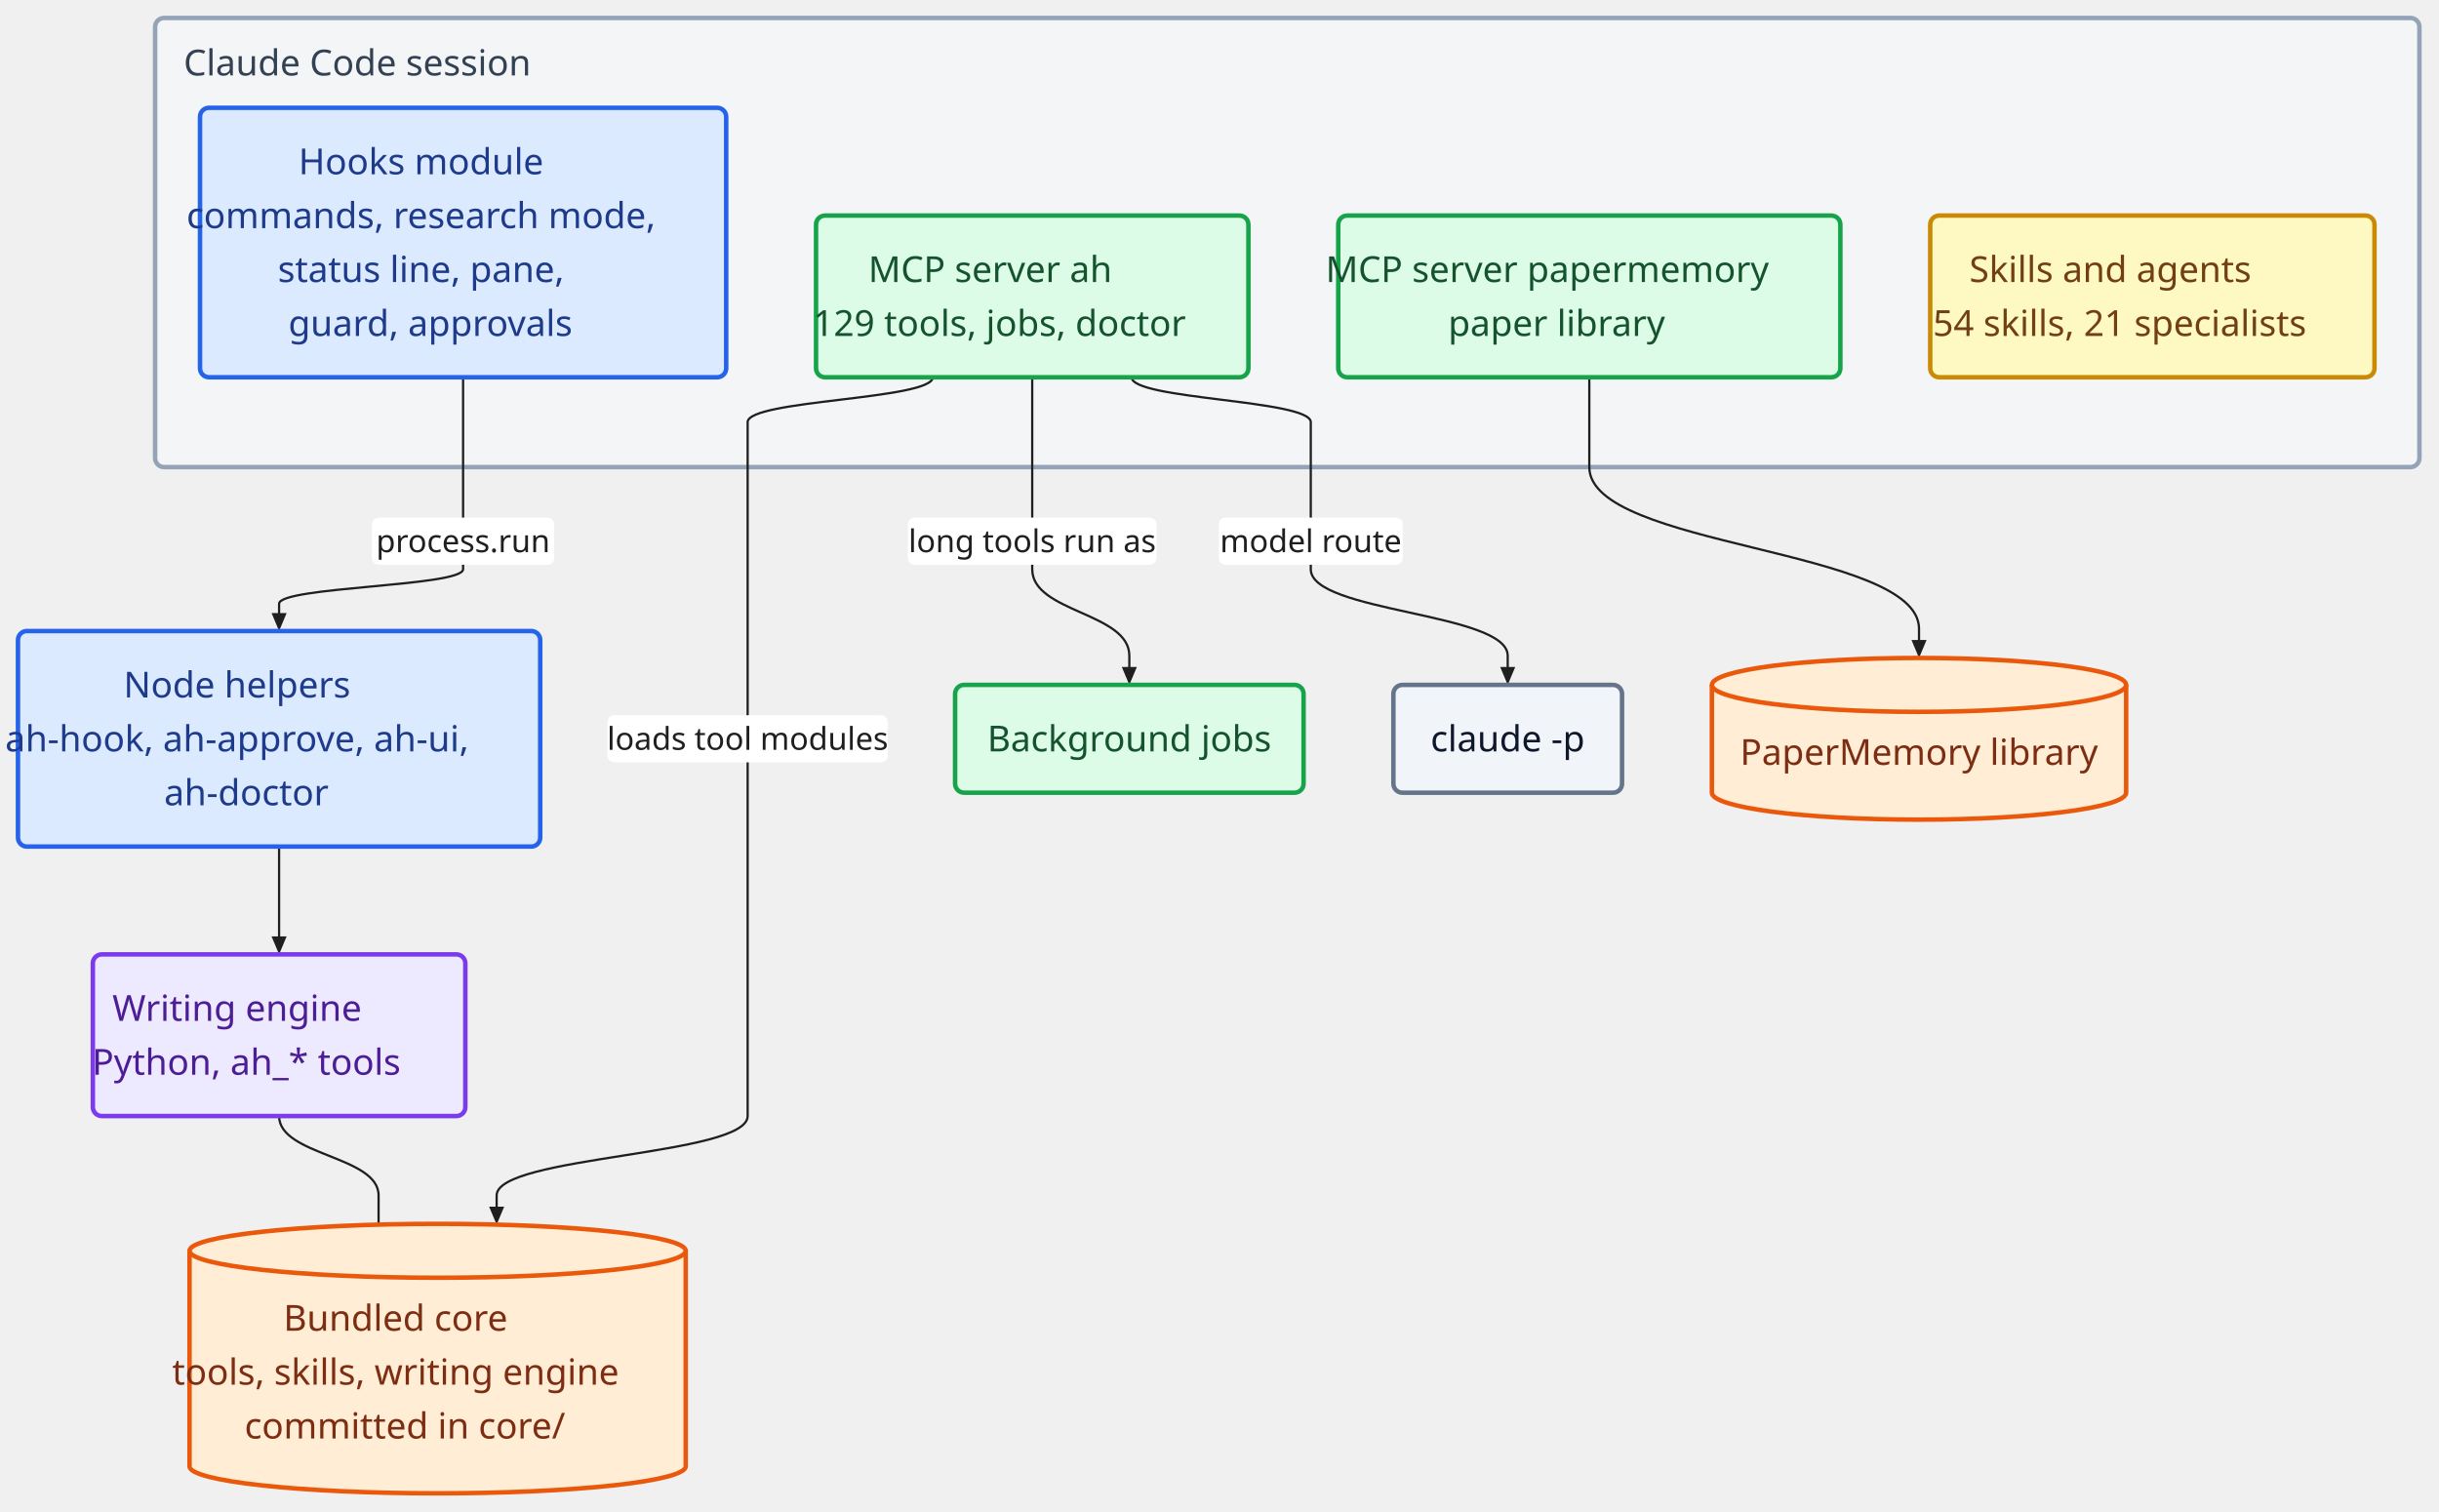
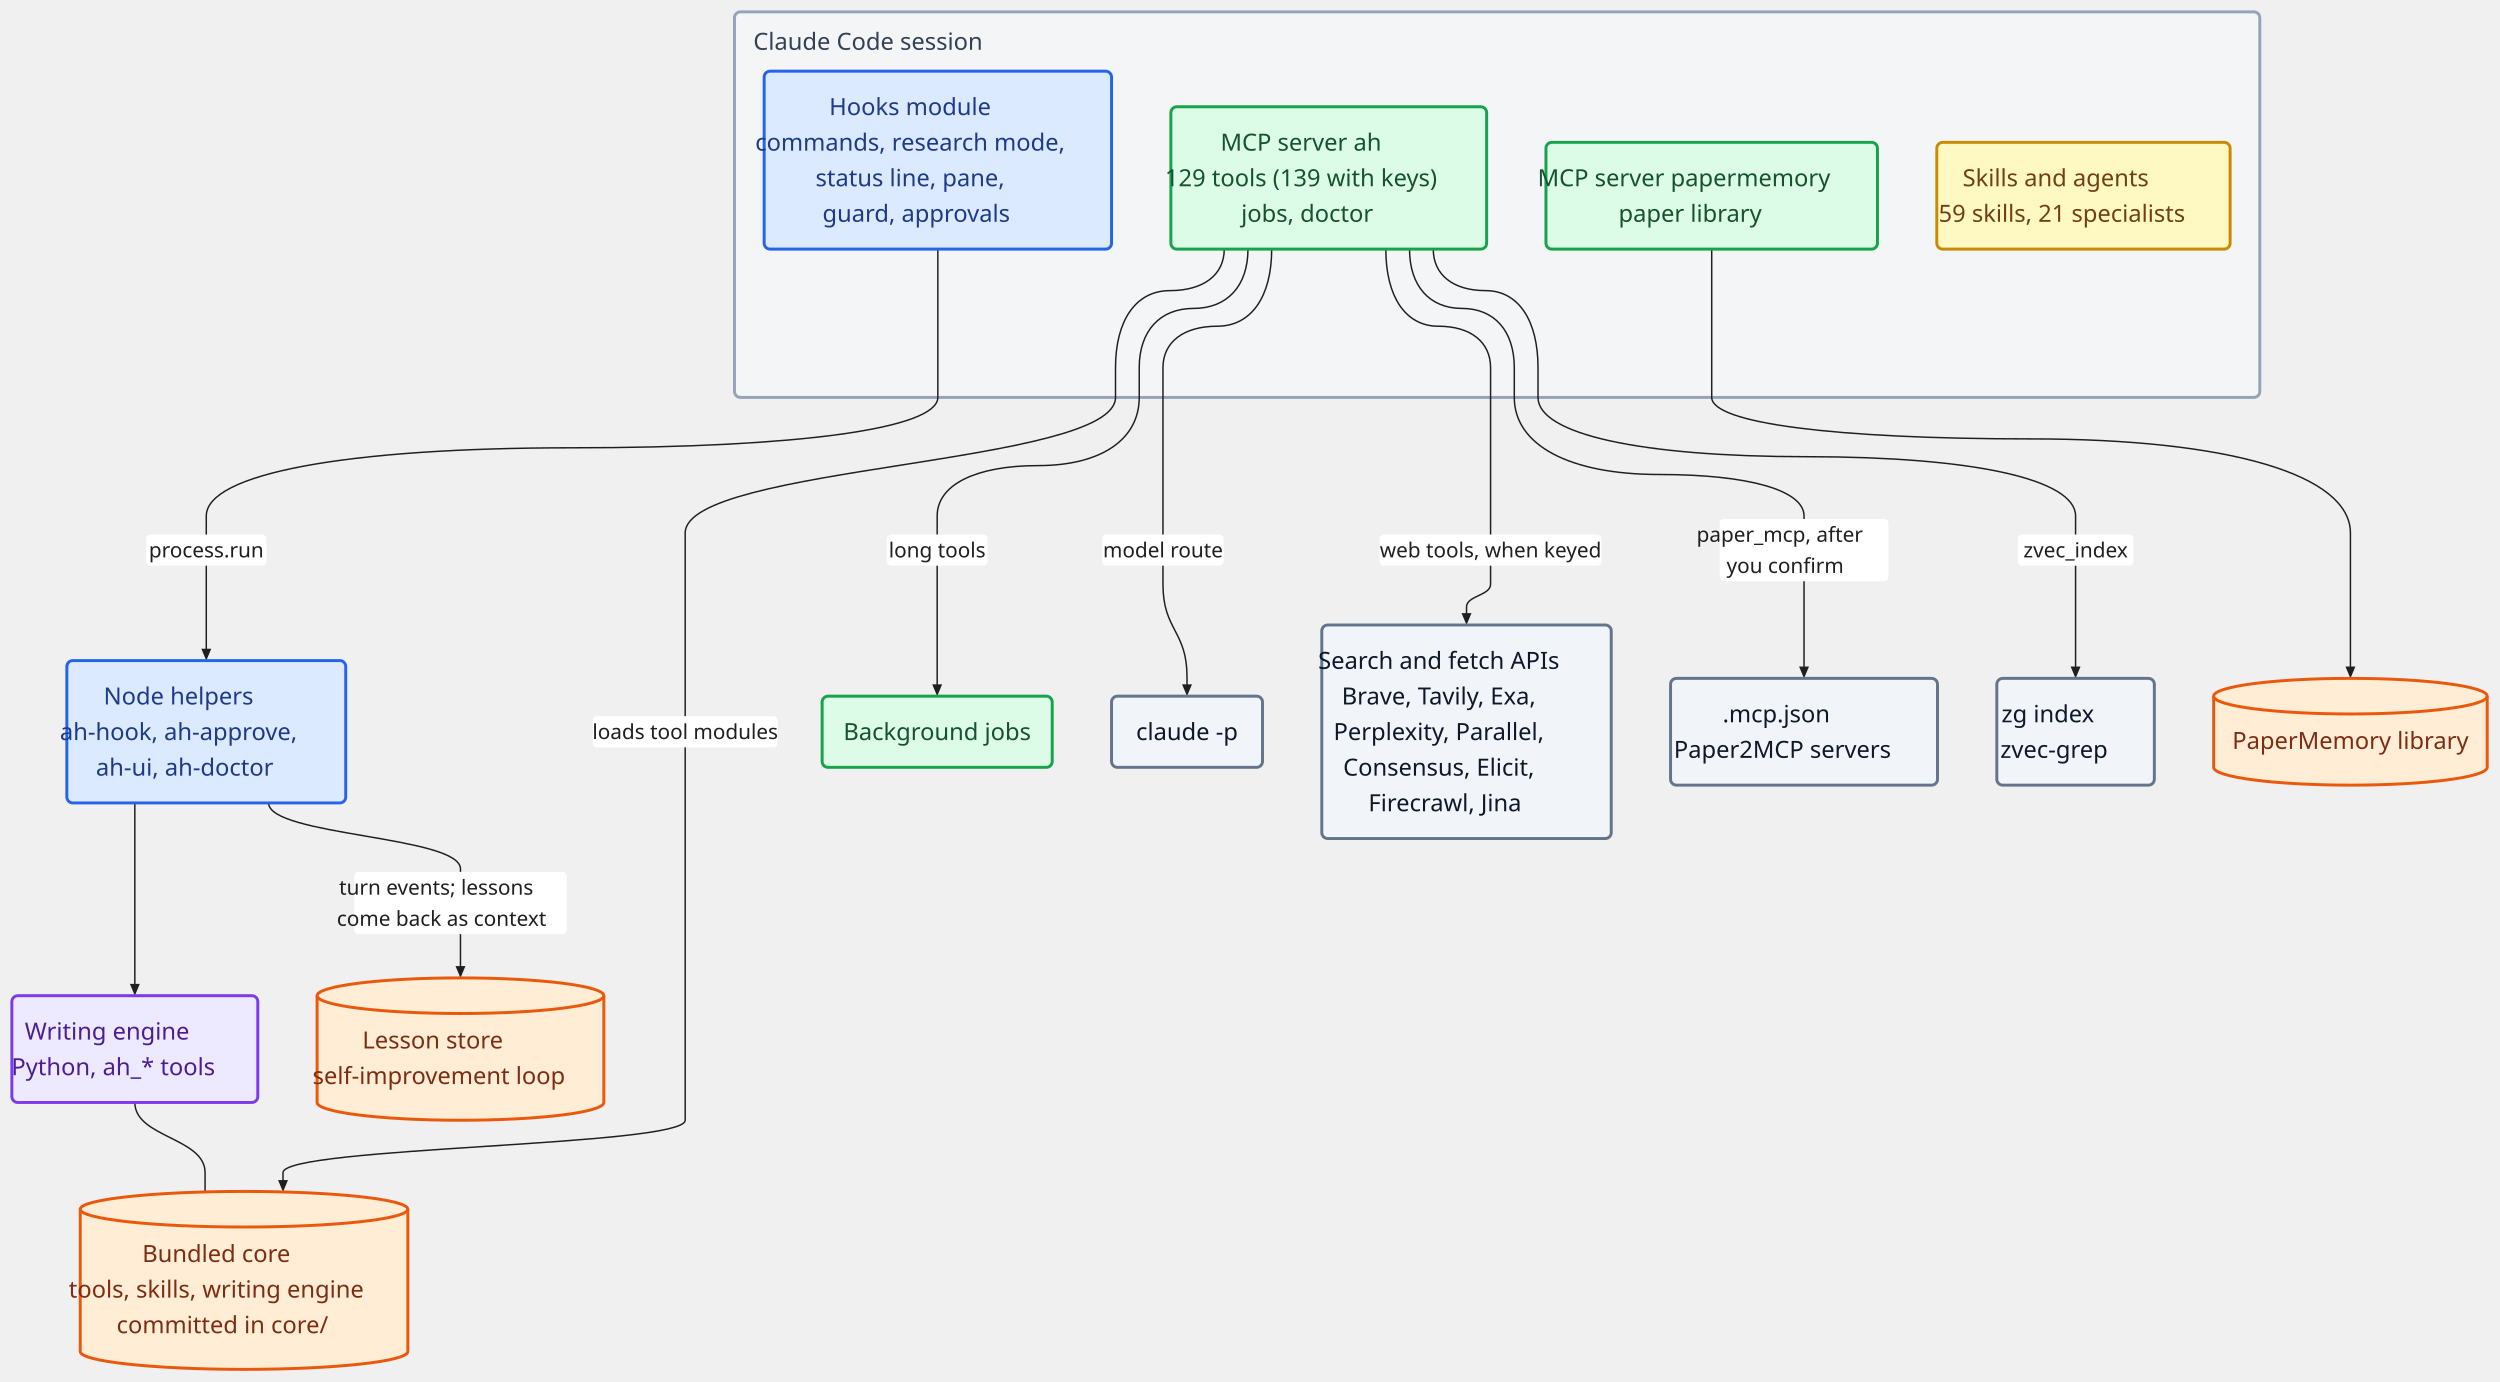
- <svg xmlns="http://www.w3.org/2000/svg" class="pele pele-flowchart" viewBox="0 0 1086 673" width="1086" height="673" style="--_bg:#fff;--_fg:#1f1f1f;--_m:#6e6e6e;--_l:#1f1f1f;--_s:#f3f3f3;--_a:#e6e6e6;--_b:#8a8a8a;--_c:#5b7bd5;color:#1f1f1f;--_r:4px;--_fm:monospace;font:16px sans-serif;letter-spacing:normal;word-spacing:normal;text-transform:none;direction:ltr;font-family:sans-serif" fill="#1f1f1f" role="graphics-document document" aria-roledescription="flowchart">
+ <svg xmlns="http://www.w3.org/2000/svg" class="pele pele-flowchart" viewBox="0 0 1686 932" width="1686" height="932" style="--_bg:#fff;--_fg:#1f1f1f;--_m:#6e6e6e;--_l:#1f1f1f;--_s:#f3f3f3;--_a:#e6e6e6;--_b:#8a8a8a;--_c:#5b7bd5;color:#1f1f1f;--_r:4px;--_fm:monospace;font:16px sans-serif;letter-spacing:normal;word-spacing:normal;text-transform:none;direction:ltr;font-family:sans-serif" fill="#1f1f1f" role="graphics-document document" aria-roledescription="flowchart">
  <g class="pele-clusters">
    <g class="pele-cluster" data-id="CC">
-       <rect x="69.06" y="8" width="1008.22" height="200" fill="#e6e6e6" fill-opacity="0.5" stroke="#8a8a8a" style="rx:4px;fill:#f8fafc;stroke:#94a3b8;stroke-width:2px;" />
-       <text class="pele-cluster-label" fill="#6e6e6e" style="fill:#334155;" x="159.09" y="33.6" text-anchor="middle">Claude Code session</text>
+       <rect x="495.34" y="8" width="1028.66" height="260" fill="#e6e6e6" fill-opacity="0.5" stroke="#8a8a8a" style="rx:4px;fill:#f8fafc;stroke:#94a3b8;stroke-width:2px;" />
+       <text class="pele-cluster-label" fill="#6e6e6e" style="fill:#334155;" x="585.37" y="33.6" text-anchor="middle">Claude Code session</text>
    </g>
  </g>
  <g class="pele-edges" fill="none" stroke="#1f1f1f" stroke-linecap="round">
    <g class="pele-edge" data-id="L_H_BIN_0">
-       <path d="M206.2,168L206.2,253.5C206.2,261.19 124.27,261.19 124.27,268.88L124.27,274" />
-       <path class="pele-marker" d="M124.27,281L120.91,273L127.63,273Z" fill="#1f1f1f" stroke="none" />
+       <path d="M632.48,168L632.48,268C632.48,289.08 538.75,302 385.8,302C232.86,302 139.12,319.48 139.12,348L139.12,438.5" />
+       <path class="pele-marker" d="M139.12,445.5L135.76,437.5L142.48,437.5Z" fill="#1f1f1f" stroke="none" />
    </g>
    <g class="pele-edge" data-id="L_BIN_ENG_0">
-       <path d="M124.27,377L124.27,418" />
-       <path class="pele-marker" d="M124.27,425L120.91,417L127.63,417Z" fill="#1f1f1f" stroke="none" />
+       <path d="M90.93,541.5L90.93,664.5" />
+       <path class="pele-marker" d="M90.93,671.5L87.57,663.5L94.29,663.5Z" fill="#1f1f1f" stroke="none" />
+     </g>
+     <g class="pele-edge" data-id="L_BIN_RSI_0">
+       <path d="M181.16,541.5C181.16,563.75 310.54,563.75 310.54,586L310.54,652.5" />
+       <path class="pele-marker" d="M310.54,659.5L307.18,651.5L313.9,651.5Z" fill="#1f1f1f" stroke="none" />
    </g>
    <g class="pele-edge" data-id="L_AH_UP_0">
-       <path d="M415.34,168C415.34,178 332.9,178 332.9,188L332.9,497C332.9,514.67 221.14,514.67 221.14,532.34L221.14,538.34" />
-       <path class="pele-marker" d="M221.14,545.34L217.78,537.34L224.5,537.34Z" fill="#1f1f1f" stroke="none" />
+       <path d="M825.63,168C825.63,185.36 811.7,196 788.96,196C766.23,196 752.3,215.76 752.3,248L752.3,268C752.3,313.75 462.09,313.75 462.09,359.5L462.09,755.5C462.09,773.17 190.86,773.17 190.86,790.84L190.86,796.84" />
+       <path class="pele-marker" d="M190.86,803.84L187.5,795.84L194.22,795.84Z" fill="#1f1f1f" stroke="none" />
    </g>
    <g class="pele-edge" data-id="L_AH_JOBS_0">
-       <path d="M459.61,168L459.61,253.5C459.61,272.75 502.85,272.75 502.85,292L502.85,298" />
-       <path class="pele-marker" d="M502.85,305L499.49,297L506.21,297Z" fill="#1f1f1f" stroke="none" />
+       <path d="M841.63,168C841.63,192.8 827.7,208 804.96,208C782.23,208 768.3,223.2 768.3,248L768.3,268C768.3,296.52 742.41,314 700.16,314C657.92,314 632.03,326.92 632.03,348L632.03,462.5" />
+       <path class="pele-marker" d="M632.03,469.5L628.67,461.5L635.39,461.5Z" fill="#1f1f1f" stroke="none" />
    </g>
    <g class="pele-edge" data-id="L_AH_CLI_0">
-       <path d="M503.87,168C503.87,178 583.64,178 583.64,188L583.64,253.5C583.64,272.75 671.33,272.75 671.33,292L671.33,298" />
-       <path class="pele-marker" d="M671.33,305L667.97,297L674.69,297Z" fill="#1f1f1f" stroke="none" />
+       <path d="M857.63,168C857.63,200.24 843.7,220 820.96,220C798.23,220 784.3,230.64 784.3,248L784.3,394C784.3,425.25 800.52,425.25 800.52,456.5L800.52,462.5" />
+       <path class="pele-marker" d="M800.52,469.5L797.16,461.5L803.88,461.5Z" fill="#1f1f1f" stroke="none" />
+     </g>
+     <g class="pele-edge" data-id="L_AH_NET_0">
+       <path d="M934.59,168C934.59,200.24 948.01,220 969.92,220C991.82,220 1005.24,230.64 1005.24,248L1005.24,394C1005.24,401.69 989.02,401.69 989.02,409.38L989.02,414.5" />
+       <path class="pele-marker" d="M989.02,421.5L985.66,413.5L992.38,413.5Z" fill="#1f1f1f" stroke="none" />
+     </g>
+     <g class="pele-edge" data-id="L_AH_MCPJ_0">
+       <path d="M950.59,168C950.59,192.8 964.01,208 985.92,208C1007.82,208 1021.24,223.2 1021.24,248L1021.24,268C1021.24,300.24 1058.37,320 1118.94,320C1179.51,320 1216.64,330.64 1216.64,348L1216.64,450.5" />
+       <path class="pele-marker" d="M1216.64,457.5L1213.28,449.5L1220,449.5Z" fill="#1f1f1f" stroke="none" />
+     </g>
+     <g class="pele-edge" data-id="L_AH_ZG_0">
+       <path d="M966.59,168C966.59,185.36 980.01,196 1001.92,196C1023.82,196 1037.24,215.76 1037.24,248L1037.24,268C1037.24,292.8 1106.13,308 1218.51,308C1330.89,308 1399.77,323.2 1399.77,348L1399.77,450.5" />
+       <path class="pele-marker" d="M1399.77,457.5L1396.41,449.5L1403.13,449.5Z" fill="#1f1f1f" stroke="none" />
    </g>
    <g class="pele-edge" data-id="L_ENG_UP_0">
-       <path d="M124.27,497C124.27,514.67 168.57,514.67 168.57,532.34L168.57,545.34" />
+       <path d="M90.93,743.5C90.93,767.17 138.3,767.17 138.3,790.84L138.3,803.84" />
    </g>
    <g class="pele-edge" data-id="L_PM_LIB_0">
-       <path d="M707.66,168L707.66,208C707.66,244 854.47,244 854.47,280L854.47,286" />
-       <path class="pele-marker" d="M854.47,293L851.11,285L857.83,285Z" fill="#1f1f1f" stroke="none" />
+       <path d="M1154.38,168L1154.38,268C1154.38,285.36 1236.22,296 1369.75,296C1503.28,296 1585.13,320.13 1585.13,359.5L1585.13,450.5" />
+       <path class="pele-marker" d="M1585.13,457.5L1581.77,449.5L1588.49,449.5Z" fill="#1f1f1f" stroke="none" />
    </g>
  </g>
  <g class="pele-edge-labels" font-size="14">
    <g class="pele-edge-label" data-id="L_H_BIN_0">
-       <rect x="165.63" y="230.5" width="81.14" height="21" rx="3" fill="#fff" />
-       <text x="206.2" y="245.9" text-anchor="middle">process.run</text>
+       <rect x="98.55" y="360.5" width="81.14" height="21" rx="3" fill="#fff" />
+       <text x="139.12" y="375.9" text-anchor="middle">process.run</text>
+     </g>
+     <g class="pele-edge-label" data-id="L_BIN_RSI_0">
+       <rect x="238.85" y="588" width="143.39" height="42" rx="3" fill="#fff" />
+       <text text-anchor="middle" xml:space="preserve">
+         <tspan x="310.54" y="603.4">turn events; lessons</tspan>
+         <tspan x="310.54" y="624.4">come back as context</tspan>
+       </text>
    </g>
    <g class="pele-edge-label" data-id="L_AH_UP_0">
-       <rect x="270.54" y="318.5" width="124.72" height="21" rx="3" fill="#fff" />
-       <text x="332.9" y="333.9" text-anchor="middle">loads tool modules</text>
+       <rect x="399.73" y="483" width="124.72" height="21" rx="3" fill="#fff" />
+       <text x="462.09" y="498.4" text-anchor="middle">loads tool modules</text>
    </g>
    <g class="pele-edge-label" data-id="L_AH_JOBS_0">
-       <rect x="404.25" y="230.5" width="110.72" height="21" rx="3" fill="#fff" />
-       <text x="459.61" y="245.9" text-anchor="middle">long tools run as</text>
+       <rect x="598.07" y="360.5" width="67.92" height="21" rx="3" fill="#fff" />
+       <text x="632.03" y="375.9" text-anchor="middle">long tools</text>
    </g>
    <g class="pele-edge-label" data-id="L_AH_CLI_0">
-       <rect x="542.67" y="230.5" width="81.92" height="21" rx="3" fill="#fff" />
-       <text x="583.64" y="245.9" text-anchor="middle">model route</text>
+       <rect x="743.34" y="360.5" width="81.92" height="21" rx="3" fill="#fff" />
+       <text x="784.3" y="375.9" text-anchor="middle">model route</text>
+     </g>
+     <g class="pele-edge-label" data-id="L_AH_NET_0">
+       <rect x="930.43" y="360.5" width="149.62" height="21" rx="3" fill="#fff" />
+       <text x="1005.24" y="375.9" text-anchor="middle">web tools, when keyed</text>
+     </g>
+     <g class="pele-edge-label" data-id="L_AH_MCPJ_0">
+       <rect x="1159.73" y="350" width="113.83" height="42" rx="3" fill="#fff" />
+       <text text-anchor="middle" xml:space="preserve">
+         <tspan x="1216.64" y="365.4">paper_mcp, after</tspan>
+         <tspan x="1216.64" y="386.4">you confirm</tspan>
+       </text>
+     </g>
+     <g class="pele-edge-label" data-id="L_AH_ZG_0">
+       <rect x="1360.76" y="360.5" width="78.03" height="21" rx="3" fill="#fff" />
+       <text x="1399.77" y="375.9" text-anchor="middle">zvec_index</text>
    </g>
  </g>
  <g class="pele-nodes">
-     <g class="pele-node pele-shape-rect hooks" data-id="H" transform="translate(206.2,108)">
+     <g class="pele-node pele-shape-rect hooks" data-id="H" transform="translate(632.48,108)">
      <rect x="-117.14" y="-60" width="234.29" height="120" fill="#f3f3f3" stroke="#8a8a8a" style="rx:4px;fill:#dbeafe;stroke:#2563eb;stroke-width:2px;" />
      <text class="pele-label" style="fill:#1e3a8a;" text-anchor="middle" xml:space="preserve">
        <tspan x="0" y="-30.4">Hooks module</tspan>
        <tspan x="0" y="-6.4">commands, research mode,</tspan>
        <tspan x="0" y="17.6">status line, pane,</tspan>
        <tspan x="0" y="41.6">guard, approvals</tspan>
      </text>
    </g>
-     <g class="pele-node pele-shape-rect server" data-id="AH" transform="translate(459.61,132)">
-       <rect x="-96.26" y="-36" width="192.53" height="72" fill="#f3f3f3" stroke="#8a8a8a" style="rx:4px;fill:#dcfce7;stroke:#16a34a;stroke-width:2px;" />
+     <g class="pele-node pele-shape-rect server" data-id="AH" transform="translate(896.11,120)">
+       <rect x="-106.48" y="-48" width="212.96" height="96" fill="#f3f3f3" stroke="#8a8a8a" style="rx:4px;fill:#dcfce7;stroke:#16a34a;stroke-width:2px;" />
      <text class="pele-label" style="fill:#14532d;" text-anchor="middle" xml:space="preserve">
-         <tspan x="0" y="-6.4">MCP server ah</tspan>
-         <tspan x="0" y="17.6">129 tools, jobs, doctor</tspan>
+         <tspan x="0" y="-18.4">MCP server ah</tspan>
+         <tspan x="0" y="5.6">129 tools (139 with keys)</tspan>
+         <tspan x="0" y="29.6">jobs, doctor</tspan>
      </text>
    </g>
-     <g class="pele-node pele-shape-rect server" data-id="PM" transform="translate(707.66,132)">
+     <g class="pele-node pele-shape-rect server" data-id="PM" transform="translate(1154.38,132)">
      <rect x="-111.79" y="-36" width="223.58" height="72" fill="#f3f3f3" stroke="#8a8a8a" style="rx:4px;fill:#dcfce7;stroke:#16a34a;stroke-width:2px;" />
      <text class="pele-label" style="fill:#14532d;" text-anchor="middle" xml:space="preserve">
        <tspan x="0" y="-6.4">MCP server papermemory</tspan>
        <tspan x="0" y="17.6">paper library</tspan>
      </text>
    </g>
-     <g class="pele-node pele-shape-rect content" data-id="SK" transform="translate(958.37,132)">
+     <g class="pele-node pele-shape-rect content" data-id="SK" transform="translate(1405.08,132)">
      <rect x="-98.91" y="-36" width="197.82" height="72" fill="#f3f3f3" stroke="#8a8a8a" style="rx:4px;fill:#fef9c3;stroke:#ca8a04;stroke-width:2px;" />
      <text class="pele-label" style="fill:#713f12;" text-anchor="middle" xml:space="preserve">
        <tspan x="0" y="-6.4">Skills and agents</tspan>
-         <tspan x="0" y="17.6">54 skills, 21 specialists</tspan>
+         <tspan x="0" y="17.6">59 skills, 21 specialists</tspan>
      </text>
    </g>
-     <g class="pele-node pele-shape-rect hooks" data-id="BIN" transform="translate(124.27,329)">
-       <rect x="-116.27" y="-48" width="232.54" height="96" fill="#f3f3f3" stroke="#8a8a8a" style="rx:4px;fill:#dbeafe;stroke:#2563eb;stroke-width:2px;" />
+     <g class="pele-node pele-shape-rect hooks" data-id="BIN" transform="translate(139.12,493.5)">
+       <rect x="-94.04" y="-48" width="188.08" height="96" fill="#f3f3f3" stroke="#8a8a8a" style="rx:4px;fill:#dbeafe;stroke:#2563eb;stroke-width:2px;" />
      <text class="pele-label" style="fill:#1e3a8a;" text-anchor="middle" xml:space="preserve">
        <tspan x="0" y="-18.4">Node helpers</tspan>
-         <tspan x="0" y="5.6">ah-hook, ah-approve, ah-ui,</tspan>
-         <tspan x="0" y="29.6">ah-doctor</tspan>
+         <tspan x="0" y="5.6">ah-hook, ah-approve,</tspan>
+         <tspan x="0" y="29.6">ah-ui, ah-doctor</tspan>
      </text>
    </g>
-     <g class="pele-node pele-shape-rect engine" data-id="ENG" transform="translate(124.27,461)">
+     <g class="pele-node pele-shape-rect engine" data-id="ENG" transform="translate(90.93,707.5)">
      <rect x="-82.93" y="-36" width="165.86" height="72" fill="#f3f3f3" stroke="#8a8a8a" style="rx:4px;fill:#ede9fe;stroke:#7c3aed;stroke-width:2px;" />
      <text class="pele-label" style="fill:#4c1d95;" text-anchor="middle" xml:space="preserve">
        <tspan x="0" y="-6.4">Writing engine</tspan>
        <tspan x="0" y="17.6">Python, ah_* tools</tspan>
      </text>
    </g>
-     <g class="pele-node pele-shape-cyl store" data-id="UP" transform="translate(194.86,605)">
+     <g class="pele-node pele-shape-cyl store" data-id="RSI" transform="translate(310.54,707.5)">
+       <path d="M-96.69,-36A96.69,12 0 0 1 96.69,-36V36A96.69,12 0 0 1 -96.69,36Z" fill="#f3f3f3" stroke="#8a8a8a" style="fill:#ffedd5;stroke:#ea580c;stroke-width:2px;" />
+       <path d="M-96.69,-36A96.69,12 0 0 0 96.69,-36" fill="none" stroke="#8a8a8a" style="stroke:#ea580c;stroke-width:2px;" />
+       <text class="pele-label" style="fill:#7c2d12;" text-anchor="middle" xml:space="preserve">
+         <tspan x="0" y="-0.4">Lesson store</tspan>
+         <tspan x="0" y="23.6">self-improvement loop</tspan>
+       </text>
+     </g>
+     <g class="pele-node pele-shape-cyl store" data-id="UP" transform="translate(164.58,863.5)">
      <path d="M-110.47,-48A110.47,12 0 0 1 110.47,-48V48A110.47,12 0 0 1 -110.47,48Z" fill="#f3f3f3" stroke="#8a8a8a" style="fill:#ffedd5;stroke:#ea580c;stroke-width:2px;" />
      <path d="M-110.47,-48A110.47,12 0 0 0 110.47,-48" fill="none" stroke="#8a8a8a" style="stroke:#ea580c;stroke-width:2px;" />
      <text class="pele-label" style="fill:#7c2d12;" text-anchor="middle" xml:space="preserve">
        <tspan x="0" y="-12.4">Bundled core</tspan>
        <tspan x="0" y="11.6">tools, skills, writing engine</tspan>
        <tspan x="0" y="35.6">committed in core/</tspan>
      </text>
    </g>
-     <g class="pele-node pele-shape-rect server" data-id="JOBS" transform="translate(502.85,329)">
+     <g class="pele-node pele-shape-rect server" data-id="JOBS" transform="translate(632.03,493.5)">
      <rect x="-77.58" y="-24" width="155.17" height="48" fill="#f3f3f3" stroke="#8a8a8a" style="rx:4px;fill:#dcfce7;stroke:#16a34a;stroke-width:2px;" />
      <text class="pele-label" style="fill:#14532d;" x="0" y="5.6" text-anchor="middle">Background jobs</text>
    </g>
-     <g class="pele-node pele-shape-rect outside" data-id="CLI" transform="translate(671.33,329)">
+     <g class="pele-node pele-shape-rect outside" data-id="CLI" transform="translate(800.52,493.5)">
      <rect x="-50.9" y="-24" width="101.81" height="48" fill="#f3f3f3" stroke="#8a8a8a" style="rx:4px;fill:#f1f5f9;stroke:#64748b;stroke-width:2px;" />
      <text class="pele-label" style="fill:#0f172a;" x="0" y="5.6" text-anchor="middle">claude -p</text>
    </g>
-     <g class="pele-node pele-shape-cyl store" data-id="LIB" transform="translate(854.47,329)">
+     <g class="pele-node pele-shape-rect outside" data-id="NET" transform="translate(989.02,493.5)">
+       <rect x="-97.6" y="-72" width="195.2" height="144" fill="#f3f3f3" stroke="#8a8a8a" style="rx:4px;fill:#f1f5f9;stroke:#64748b;stroke-width:2px;" />
+       <text class="pele-label" style="fill:#0f172a;" text-anchor="middle" xml:space="preserve">
+         <tspan x="0" y="-42.4">Search and fetch APIs</tspan>
+         <tspan x="0" y="-18.4">Brave, Tavily, Exa,</tspan>
+         <tspan x="0" y="5.6">Perplexity, Parallel,</tspan>
+         <tspan x="0" y="29.6">Consensus, Elicit,</tspan>
+         <tspan x="0" y="53.6">Firecrawl, Jina</tspan>
+       </text>
+     </g>
+     <g class="pele-node pele-shape-rect outside" data-id="MCPJ" transform="translate(1216.64,493.5)">
+       <rect x="-90.02" y="-36" width="180.03" height="72" fill="#f3f3f3" stroke="#8a8a8a" style="rx:4px;fill:#f1f5f9;stroke:#64748b;stroke-width:2px;" />
+       <text class="pele-label" style="fill:#0f172a;" text-anchor="middle" xml:space="preserve">
+         <tspan x="0" y="-6.4">.mcp.json</tspan>
+         <tspan x="0" y="17.6">Paper2MCP servers</tspan>
+       </text>
+     </g>
+     <g class="pele-node pele-shape-rect outside" data-id="ZG" transform="translate(1399.77,493.5)">
+       <rect x="-53.12" y="-36" width="106.24" height="72" fill="#f3f3f3" stroke="#8a8a8a" style="rx:4px;fill:#f1f5f9;stroke:#64748b;stroke-width:2px;" />
+       <text class="pele-label" style="fill:#0f172a;" text-anchor="middle" xml:space="preserve">
+         <tspan x="0" y="-6.4">zg index</tspan>
+         <tspan x="0" y="17.6">zvec-grep</tspan>
+       </text>
+     </g>
+     <g class="pele-node pele-shape-cyl store" data-id="LIB" transform="translate(1585.13,493.5)">
      <path d="M-92.23,-24A92.23,12 0 0 1 92.23,-24V24A92.23,12 0 0 1 -92.23,24Z" fill="#f3f3f3" stroke="#8a8a8a" style="fill:#ffedd5;stroke:#ea580c;stroke-width:2px;" />
      <path d="M-92.23,-24A92.23,12 0 0 0 92.23,-24" fill="none" stroke="#8a8a8a" style="stroke:#ea580c;stroke-width:2px;" />
      <text class="pele-label" style="fill:#7c2d12;" x="0" y="11.6" text-anchor="middle">PaperMemory library</text>
    </g>
  </g>
</svg>
